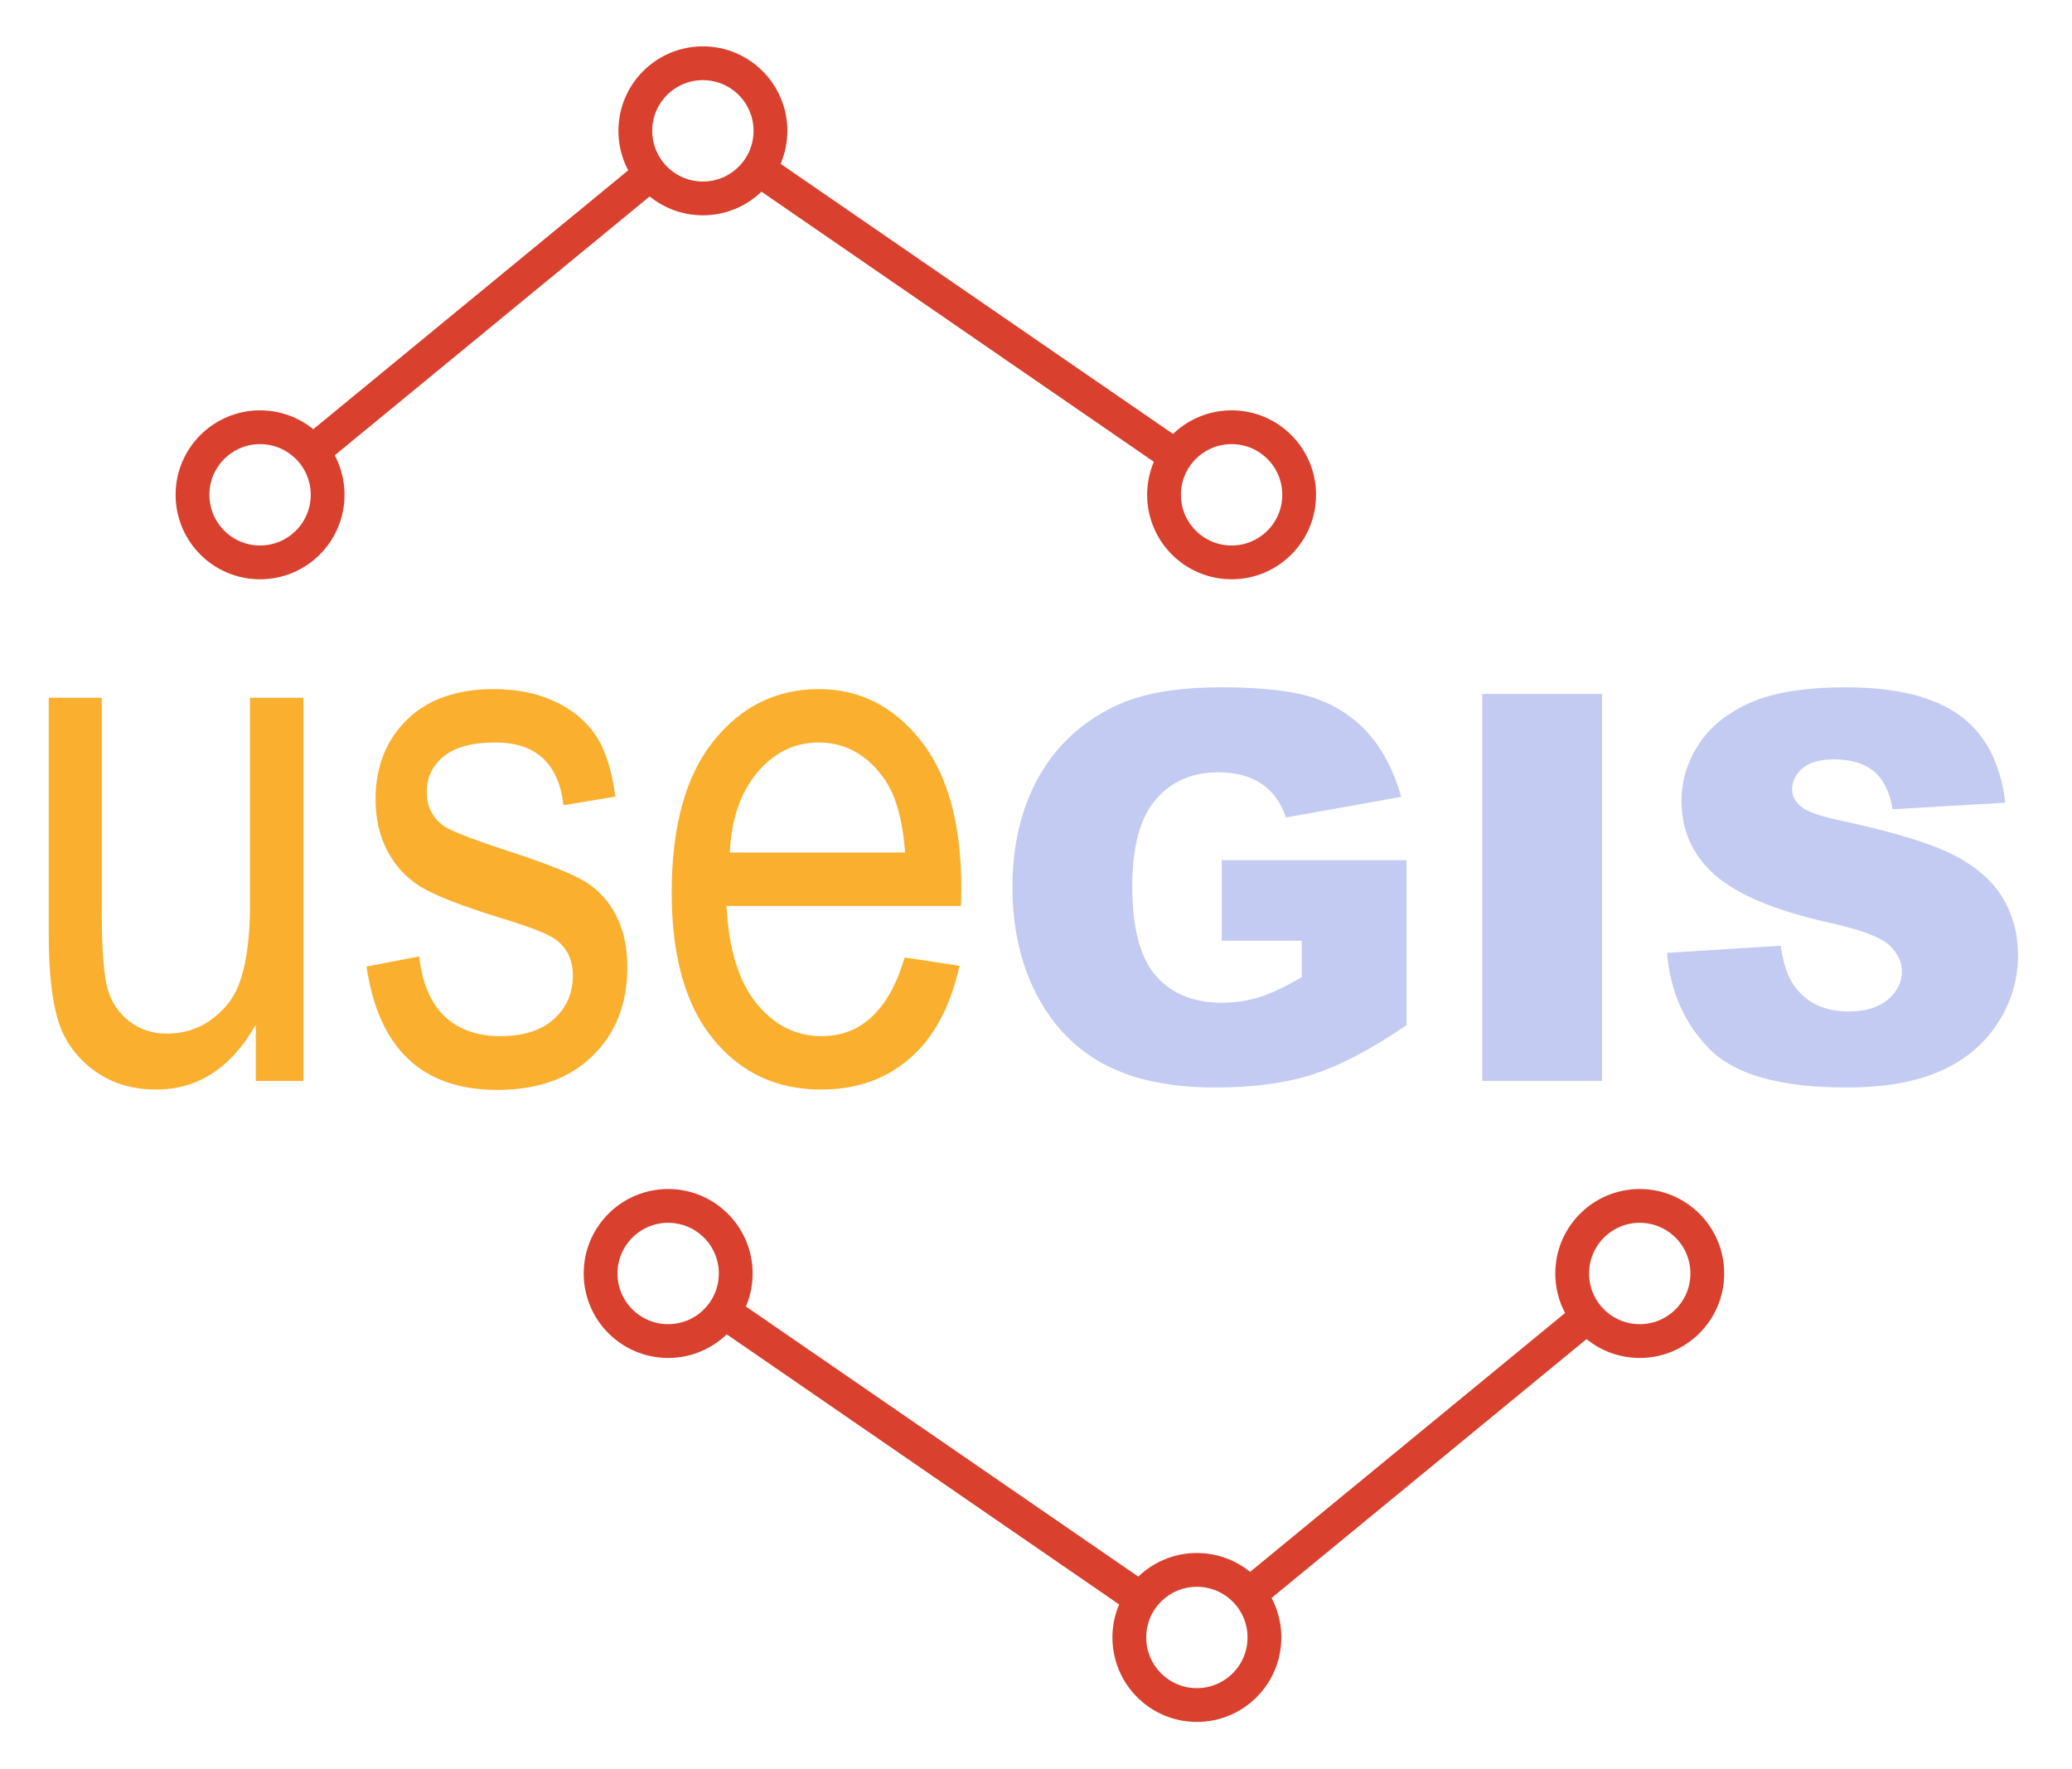
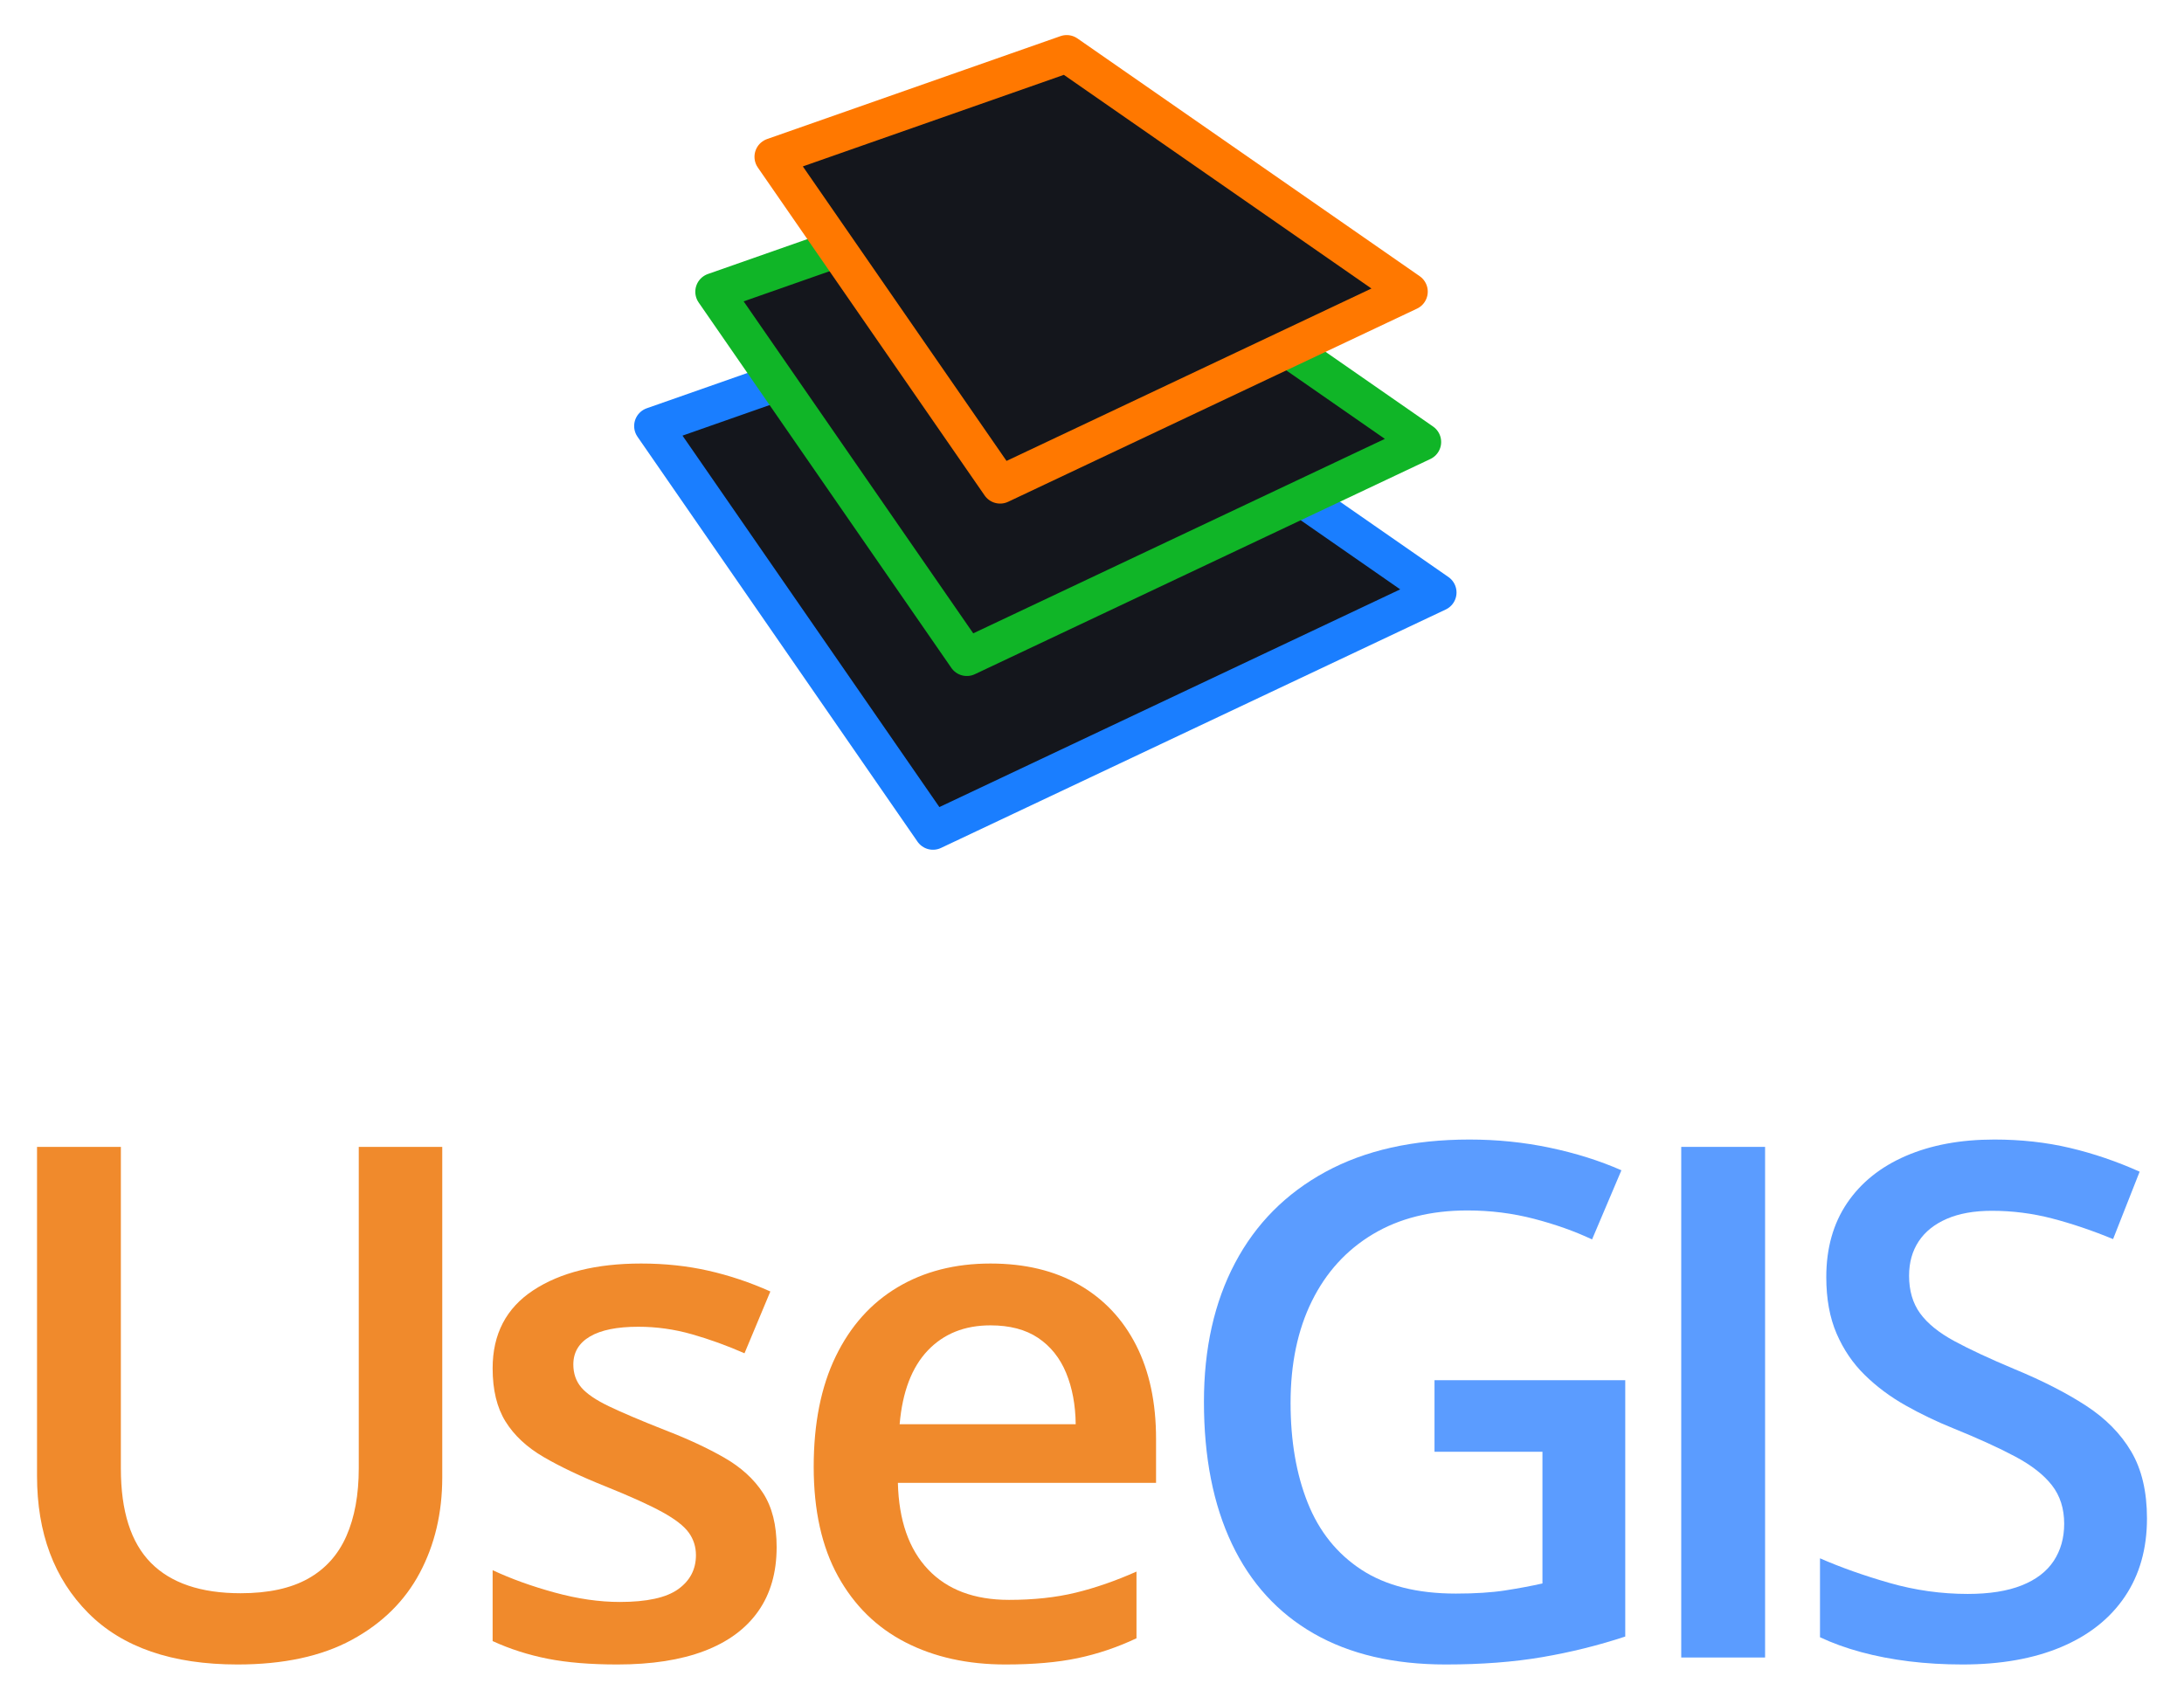
- <svg xmlns="http://www.w3.org/2000/svg" viewBox="215 318 184 157" role="img">
-   <g fill="none" stroke="#d9402d" stroke-width="3">
-     <path d="M242.730 358.123 L272.782 333.425 M282.360 333.018 L319.428 358.530" />
-     <path d="M279.276 434.470 L316.344 459.982 M325.922 459.575 L355.978 434.877" />
-     <circle cx="238.094" cy="361.932" r="6" />
-     <circle cx="277.418" cy="329.616" r="6" />
-     <circle cx="324.370" cy="361.932" r="6" />
-     <circle cx="274.334" cy="431.068" r="6" />
-     <circle cx="321.286" cy="463.384" r="6" />
-     <circle cx="360.614" cy="431.068" r="6" />
-   </g>
-   <g fill="#fab02e">
-     <path d="M237.715 413.968 L237.715 408.971 C236.626 410.893 235.345 412.334 233.871 413.295 C232.398 414.256 230.732 414.737 228.875 414.737 C226.675 414.737 224.796 414.144 223.237 412.959 C221.678 411.774 220.637 410.274 220.114 408.459 C219.591 406.644 219.329 404.166 219.329 401.027 L219.329 379.951 L224.038 379.951 L224.038 398.817 C224.038 402.319 224.214 404.663 224.566 405.848 C224.919 407.033 225.570 407.983 226.520 408.699 C227.471 409.414 228.554 409.772 229.771 409.772 C232.035 409.772 233.893 408.843 235.345 406.985 C236.583 405.384 237.203 402.447 237.203 398.177 L237.203 379.951 L241.943 379.951 L241.943 413.968 Z" />
-     <path d="M247.549 403.814 L252.225 402.917 C252.503 405.309 253.261 407.087 254.499 408.250 C255.738 409.414 257.382 409.996 259.432 409.996 C261.482 409.996 263.068 409.489 264.189 408.475 C265.310 407.460 265.871 406.174 265.871 404.615 C265.871 403.270 265.390 402.223 264.429 401.476 C263.767 400.963 262.166 400.323 259.624 399.554 C255.951 398.422 253.496 397.461 252.257 396.671 C251.019 395.881 250.058 394.824 249.374 393.500 C248.691 392.176 248.349 390.671 248.349 388.984 C248.349 386.079 249.278 383.720 251.136 381.905 C252.994 380.090 255.567 379.182 258.856 379.182 C260.927 379.182 262.747 379.556 264.317 380.303 C265.887 381.051 267.088 382.054 267.921 383.314 C268.753 384.574 269.330 386.378 269.650 388.727 L265.038 389.496 C264.611 385.780 262.593 383.923 258.984 383.923 C256.934 383.923 255.407 384.334 254.403 385.156 C253.400 385.978 252.898 387.030 252.898 388.311 C252.898 389.571 253.378 390.564 254.339 391.290 C254.916 391.717 256.624 392.400 259.464 393.340 C263.372 394.600 265.903 395.598 267.056 396.335 C268.209 397.072 269.106 398.075 269.746 399.346 C270.387 400.616 270.707 402.127 270.707 403.878 C270.707 407.124 269.677 409.751 267.616 411.758 C265.556 413.765 262.742 414.769 259.176 414.769 C252.492 414.769 248.616 411.117 247.549 403.814 Z" />
-     <path d="M295.340 403.013 L300.209 403.750 C299.397 407.380 297.929 410.119 295.804 411.966 C293.680 413.813 291.048 414.737 287.909 414.737 C283.958 414.737 280.760 413.237 278.315 410.236 C275.870 407.236 274.648 402.907 274.648 397.248 C274.648 391.375 275.881 386.896 278.347 383.811 C280.814 380.725 283.937 379.182 287.717 379.182 C291.325 379.182 294.336 380.698 296.749 383.730 C299.162 386.763 300.369 391.151 300.369 396.895 L300.337 398.433 L279.517 398.433 C279.709 402.255 280.595 405.138 282.175 407.081 C283.755 409.024 285.677 409.996 287.941 409.996 C291.486 409.996 293.952 407.669 295.340 403.013 Z M279.805 393.692 L295.372 393.692 C295.158 390.745 294.529 388.546 293.482 387.094 C291.966 384.980 290.033 383.923 287.685 383.923 C285.570 383.923 283.766 384.804 282.271 386.565 C280.776 388.327 279.954 390.703 279.805 393.692 Z" />
-   </g>
-   <g fill="#c3cbf2">
-     <path d="M323.495 401.523 L323.495 394.374 L339.901 394.374 L339.901 409.023 C336.761 411.163 333.983 412.620 331.569 413.394 C329.155 414.167 326.292 414.554 322.979 414.554 C318.901 414.554 315.577 413.859 313.007 412.468 C310.436 411.077 308.444 409.007 307.030 406.257 C305.616 403.507 304.909 400.351 304.909 396.788 C304.909 393.038 305.683 389.777 307.229 387.003 C308.776 384.230 311.042 382.124 314.026 380.687 C316.354 379.577 319.487 379.023 323.425 379.023 C327.222 379.023 330.061 379.366 331.944 380.054 C333.827 380.741 335.390 381.808 336.632 383.253 C337.874 384.698 338.808 386.530 339.433 388.749 L329.190 390.577 C328.769 389.280 328.054 388.288 327.046 387.601 C326.038 386.913 324.753 386.570 323.190 386.570 C320.862 386.570 319.007 387.378 317.624 388.995 C316.241 390.613 315.550 393.171 315.550 396.671 C315.550 400.390 316.249 403.046 317.647 404.640 C319.046 406.234 320.995 407.030 323.495 407.030 C324.683 407.030 325.815 406.859 326.894 406.515 C327.972 406.171 329.206 405.585 330.597 404.757 L330.597 401.523 Z" />
-     <path d="M346.628 379.609 L357.269 379.609 L357.269 413.968 L346.628 413.968 Z" />
-     <path d="M363.034 402.601 L373.136 401.968 C373.354 403.609 373.800 404.859 374.472 405.718 C375.565 407.109 377.128 407.804 379.159 407.804 C380.675 407.804 381.843 407.448 382.663 406.738 C383.483 406.027 383.894 405.202 383.894 404.265 C383.894 403.374 383.503 402.577 382.722 401.874 C381.940 401.171 380.128 400.507 377.284 399.882 C372.628 398.835 369.308 397.445 367.323 395.710 C365.323 393.976 364.323 391.765 364.323 389.077 C364.323 387.312 364.835 385.644 365.858 384.073 C366.882 382.503 368.421 381.269 370.476 380.370 C372.530 379.472 375.347 379.023 378.925 379.023 C383.315 379.023 386.663 379.839 388.968 381.472 C391.272 383.105 392.644 385.702 393.081 389.265 L383.073 389.851 C382.808 388.304 382.249 387.179 381.397 386.476 C380.546 385.773 379.370 385.421 377.870 385.421 C376.636 385.421 375.706 385.683 375.081 386.206 C374.456 386.730 374.144 387.366 374.144 388.116 C374.144 388.663 374.401 389.155 374.917 389.593 C375.417 390.046 376.604 390.468 378.479 390.859 C383.120 391.859 386.444 392.870 388.452 393.894 C390.460 394.917 391.921 396.187 392.835 397.702 C393.749 399.218 394.206 400.913 394.206 402.788 C394.206 404.991 393.597 407.023 392.378 408.882 C391.159 410.741 389.456 412.152 387.269 413.113 C385.081 414.073 382.323 414.554 378.995 414.554 C373.151 414.554 369.104 413.429 366.854 411.179 C364.604 408.929 363.331 406.070 363.034 402.601 Z" />
+ <svg xmlns="http://www.w3.org/2000/svg" viewBox="424 436 232 181" role="img">
+   <g>
+     <path d="M493.364 481.267 L531.84 467.768 L576.722 498.952 L523.107 524.286 Z" fill="#14161c" stroke="#1a7eff" stroke-width="4" stroke-linejoin="round" />
+     <path d="M499.86 467.001 L534.585 454.818 L575.09 482.962 L526.704 505.826 Z" fill="#14161c" stroke="#10b527" stroke-width="4" stroke-linejoin="round" />
+     <path d="M506.147 452.662 L537.313 441.727 L573.667 466.986 L530.24 487.506 Z" fill="#14161c" stroke="#ff7800" stroke-width="4" stroke-linejoin="round" />
+     <path d="M470.98 557.858 L470.98 592.963 C470.98 596.748 470.182 600.138 468.586 603.131 C466.991 606.125 464.585 608.494 461.369 610.238 C458.152 611.982 454.107 612.854 449.234 612.854 C442.282 612.854 436.994 611.029 433.37 607.38 C429.745 603.731 427.933 598.876 427.933 592.815 L427.933 557.858 L436.839 557.858 L436.839 592.036 C436.839 596.563 437.903 599.903 440.031 602.055 C442.158 604.207 445.337 605.284 449.568 605.284 C452.487 605.284 454.868 604.77 456.711 603.744 C458.554 602.717 459.915 601.208 460.793 599.216 C461.672 597.225 462.111 594.819 462.111 591.998 L462.111 557.858 Z" fill="#f08a2c" />
+     <path d="M506.5 600.385 C506.5 603.082 505.845 605.358 504.534 607.213 C503.222 609.069 501.311 610.473 498.8 611.425 C496.289 612.378 493.215 612.854 489.579 612.854 C486.709 612.854 484.241 612.65 482.175 612.242 C480.109 611.833 478.161 611.209 476.331 610.368 L476.331 602.834 C478.285 603.75 480.481 604.541 482.917 605.209 C485.354 605.877 487.661 606.211 489.838 606.211 C492.708 606.211 494.774 605.76 496.036 604.857 C497.297 603.954 497.928 602.748 497.928 601.239 C497.928 600.348 497.675 599.55 497.167 598.845 C496.66 598.14 495.72 597.41 494.347 596.656 C492.974 595.901 490.964 594.992 488.317 593.928 C485.719 592.889 483.53 591.85 481.748 590.811 C479.967 589.772 478.619 588.516 477.704 587.044 C476.788 585.572 476.331 583.686 476.331 581.385 C476.331 577.748 477.772 574.984 480.654 573.091 C483.536 571.199 487.352 570.252 492.102 570.252 C494.625 570.252 497.007 570.506 499.246 571.013 C501.484 571.52 503.68 572.256 505.832 573.221 L503.086 579.789 C501.231 578.973 499.369 578.299 497.501 577.767 C495.634 577.235 493.735 576.969 491.805 576.969 C489.554 576.969 487.841 577.315 486.665 578.008 C485.49 578.701 484.903 579.69 484.903 580.977 C484.903 581.942 485.187 582.758 485.756 583.426 C486.325 584.094 487.309 584.762 488.706 585.43 C490.104 586.098 492.053 586.927 494.551 587.916 C497 588.856 499.122 589.84 500.915 590.867 C502.709 591.893 504.088 593.149 505.053 594.633 C506.018 596.118 506.5 598.035 506.5 600.385 Z" fill="#f08a2c" />
+     <path d="M529.214 570.252 C532.876 570.252 536.018 571.007 538.64 572.516 C541.263 574.025 543.279 576.165 544.689 578.936 C546.099 581.707 546.804 585.022 546.804 588.881 L546.804 593.557 L519.38 593.557 C519.479 597.54 520.549 600.608 522.59 602.76 C524.631 604.912 527.495 605.989 531.181 605.989 C533.804 605.989 536.16 605.735 538.25 605.228 C540.341 604.721 542.499 603.972 544.726 602.983 L544.726 610.071 C542.673 611.036 540.582 611.741 538.455 612.186 C536.327 612.631 533.779 612.854 530.81 612.854 C526.777 612.854 523.234 612.068 520.178 610.497 C517.123 608.926 514.735 606.582 513.016 603.465 C511.297 600.348 510.437 596.476 510.437 591.85 C510.437 587.248 511.216 583.34 512.775 580.123 C514.333 576.907 516.523 574.458 519.343 572.776 C522.164 571.093 525.454 570.252 529.214 570.252 Z M529.214 576.821 C526.468 576.821 524.248 577.711 522.553 579.493 C520.859 581.274 519.863 583.884 519.566 587.323 L538.269 587.323 C538.244 585.269 537.904 583.451 537.249 581.868 C536.593 580.284 535.603 579.047 534.28 578.157 C532.956 577.266 531.268 576.821 529.214 576.821 Z" fill="#f08a2c" />
+     <path d="M576.383 582.647 L596.645 582.647 L596.645 609.885 C593.8 610.825 590.856 611.555 587.813 612.075 C584.77 612.594 581.356 612.854 577.571 612.854 C572.054 612.854 567.384 611.759 563.562 609.57 C559.74 607.38 556.839 604.201 554.86 600.033 C552.881 595.864 551.891 590.836 551.891 584.948 C551.891 579.282 552.992 574.365 555.194 570.197 C557.396 566.028 560.599 562.8 564.805 560.511 C569.011 558.223 574.107 557.078 580.094 557.078 C583.038 557.078 585.89 557.369 588.648 557.951 C591.406 558.532 593.936 559.33 596.237 560.344 L593.12 567.692 C591.289 566.826 589.236 566.096 586.959 565.502 C584.683 564.909 582.321 564.612 579.872 564.612 C575.987 564.612 572.641 565.453 569.834 567.135 C567.026 568.817 564.867 571.186 563.358 574.242 C561.849 577.297 561.094 580.903 561.094 585.059 C561.094 589.092 561.7 592.629 562.913 595.672 C564.125 598.715 566.024 601.084 568.609 602.779 C571.194 604.473 574.54 605.321 578.647 605.321 C580.7 605.321 582.445 605.209 583.879 604.987 C585.314 604.764 586.638 604.517 587.85 604.245 L587.85 590.254 L576.383 590.254 Z" fill="#5b9cff" />
+     <path d="M602.593 612.112 L602.593 557.858 L611.5 557.858 L611.5 612.112 Z" fill="#5b9cff" />
+     <path d="M652.067 597.342 C652.067 600.558 651.282 603.329 649.711 605.655 C648.14 607.98 645.888 609.761 642.957 610.998 C640.025 612.235 636.531 612.854 632.473 612.854 C630.494 612.854 628.601 612.743 626.796 612.52 C624.99 612.297 623.289 611.969 621.693 611.537 C620.097 611.104 618.644 610.578 617.333 609.959 L617.333 601.573 C619.534 602.537 621.996 603.41 624.717 604.189 C627.439 604.968 630.21 605.358 633.03 605.358 C635.331 605.358 637.242 605.055 638.763 604.449 C640.285 603.842 641.417 602.977 642.159 601.851 C642.901 600.725 643.272 599.408 643.272 597.899 C643.272 596.291 642.839 594.93 641.973 593.817 C641.107 592.703 639.802 591.683 638.058 590.755 C636.314 589.828 634.131 588.832 631.508 587.768 C629.727 587.051 628.026 586.234 626.406 585.319 C624.785 584.403 623.344 583.327 622.083 582.09 C620.821 580.853 619.825 579.387 619.095 577.693 C618.365 575.998 618.001 574 618.001 571.7 C618.001 568.632 618.737 566.009 620.209 563.832 C621.681 561.655 623.759 559.985 626.443 558.823 C629.127 557.66 632.263 557.078 635.85 557.078 C638.695 557.078 641.373 557.375 643.884 557.969 C646.395 558.563 648.863 559.404 651.288 560.493 L648.467 567.655 C646.241 566.739 644.082 566.009 641.992 565.465 C639.901 564.921 637.768 564.649 635.59 564.649 C633.71 564.649 632.115 564.933 630.803 565.502 C629.492 566.071 628.496 566.869 627.816 567.896 C627.136 568.923 626.796 570.141 626.796 571.551 C626.796 573.134 627.185 574.464 627.964 575.54 C628.744 576.617 629.956 577.6 631.601 578.491 C633.246 579.381 635.368 580.371 637.965 581.459 C640.959 582.696 643.501 583.995 645.591 585.356 C647.682 586.717 649.284 588.343 650.397 590.236 C651.51 592.128 652.067 594.497 652.067 597.342 Z" fill="#5b9cff" />
  </g>
</svg>
